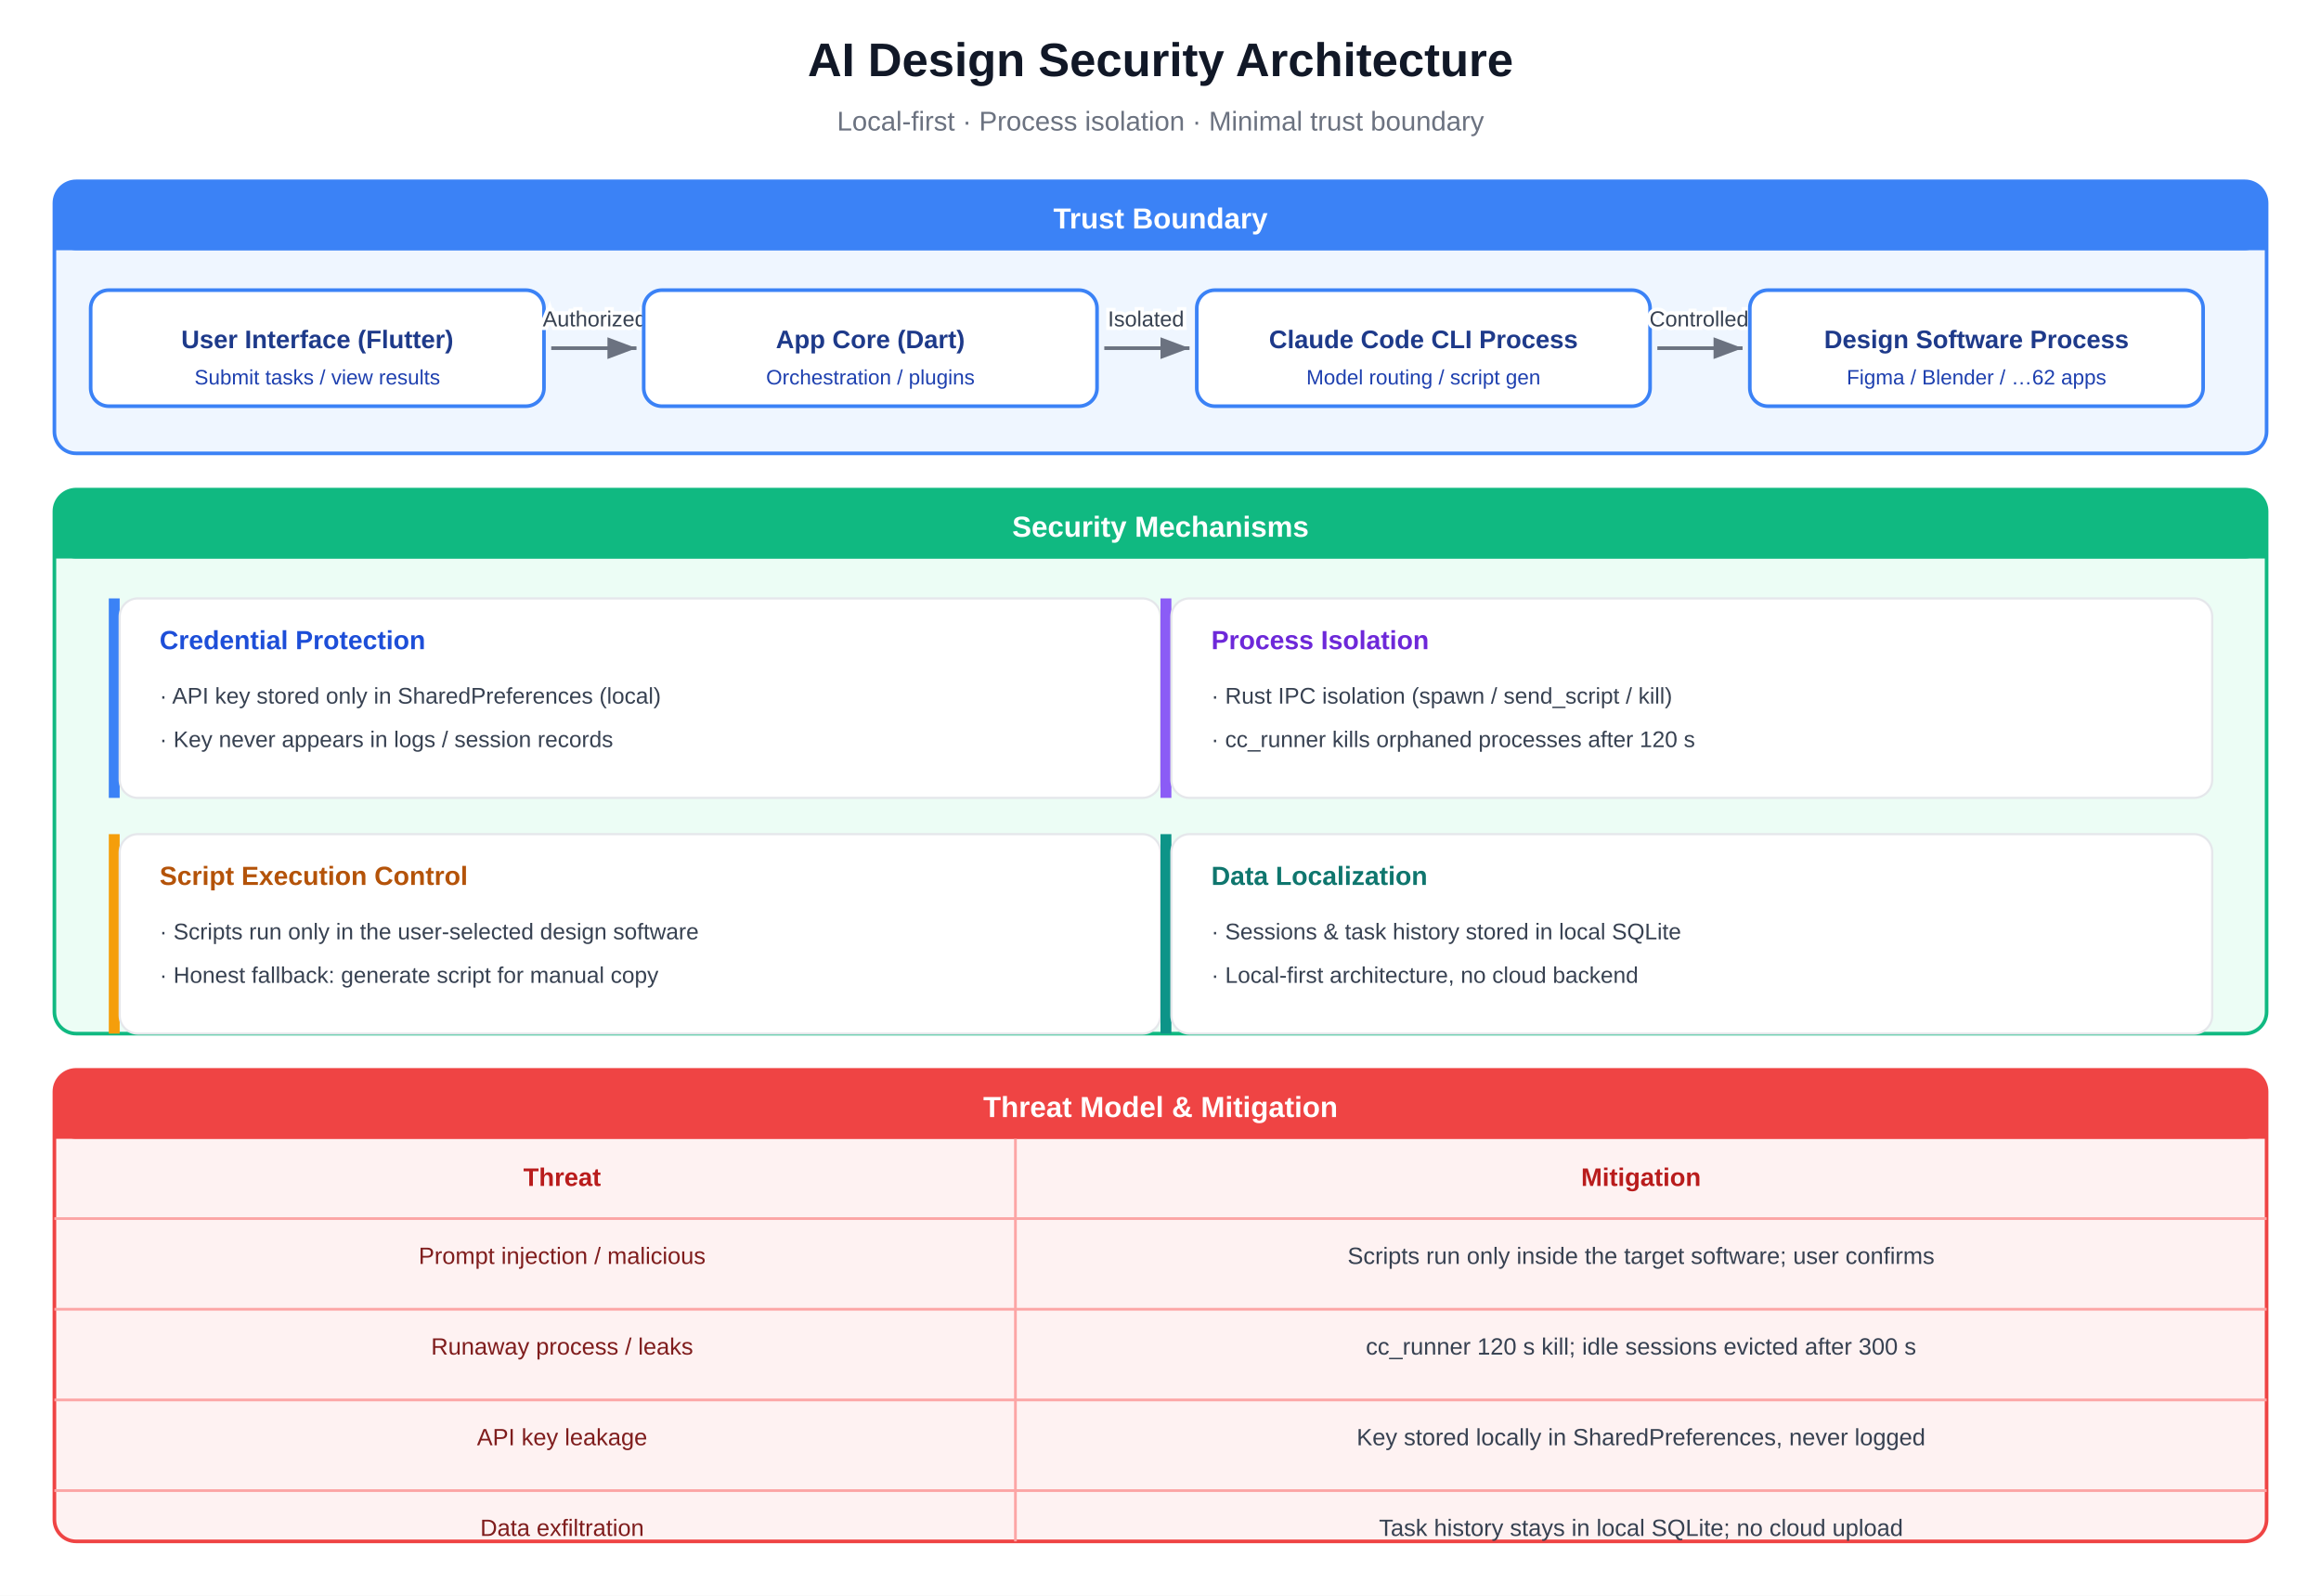
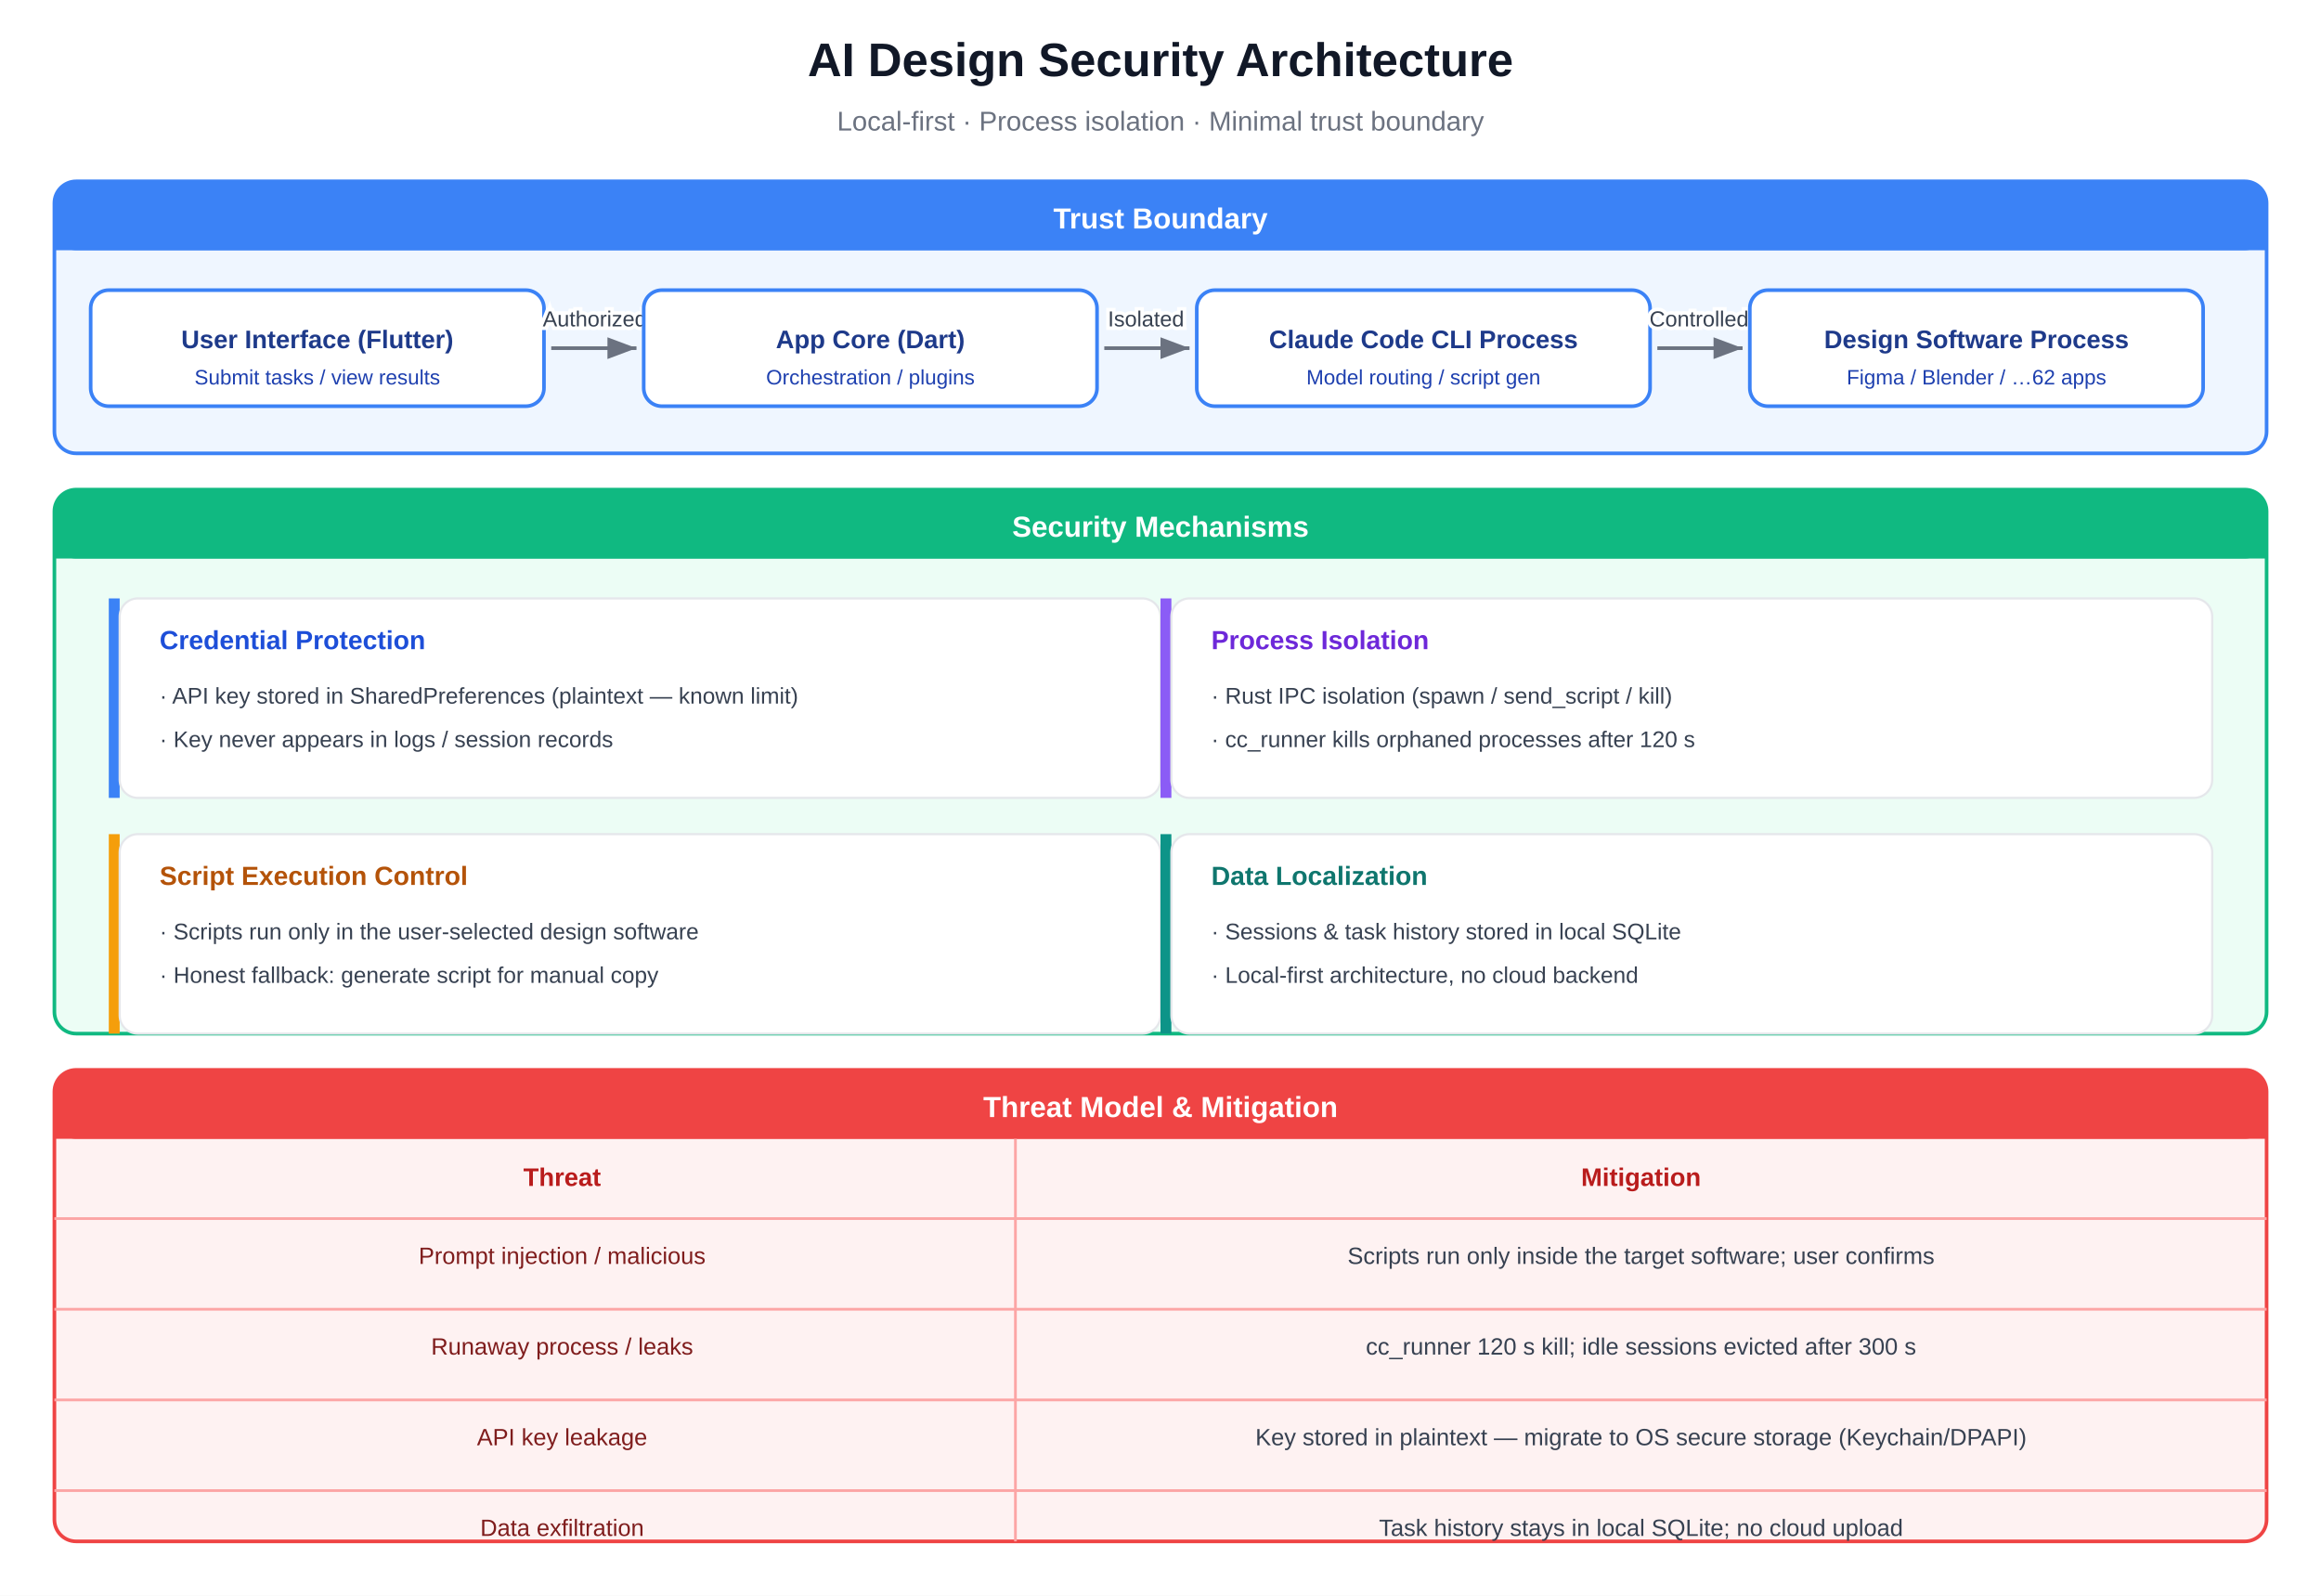
<svg xmlns="http://www.w3.org/2000/svg" width="1280" height="880" viewBox="0 0 1280 880" font-family="'Segoe UI','Helvetica Neue',Arial,sans-serif">
  <defs>
    <marker id="arrow" markerWidth="10" markerHeight="10" refX="8" refY="3" orient="auto">
      <path d="M0,0 L8,3 L0,6 Z" fill="#6b7280" />
    </marker>
    <style>
      .halo { paint-order: stroke; stroke: #ffffff; stroke-width: 4px; }
      .chip { fill: #ffffff; stroke: #d1d5db; stroke-width: 1.2; }
    </style>
  </defs>
  <rect width="1280" height="880" fill="#ffffff" />
  <text x="640" y="42" font-size="26" font-weight="bold" fill="#111827" text-anchor="middle">AI Design Security Architecture</text>
  <text x="640" y="72" font-size="15" fill="#6b7280" text-anchor="middle">Local-first · Process isolation · Minimal trust boundary</text>
  <rect x="30" y="100" width="1220" height="150" rx="12" fill="#eff6ff" stroke="#3b82f6" stroke-width="2" />
  <rect x="30" y="100" width="1220" height="38" rx="12" fill="#3b82f6" />
  <rect x="30" y="125" width="1220" height="13" fill="#3b82f6" />
  <text x="640" y="126" font-size="16" font-weight="bold" fill="#ffffff" text-anchor="middle">Trust Boundary</text>
  <rect x="50" y="160" width="250" height="64" rx="10" fill="#ffffff" stroke="#3b82f6" stroke-width="2" />
  <text x="175" y="192" font-size="14" font-weight="bold" fill="#1e3a8a" text-anchor="middle">User Interface (Flutter)</text>
  <text x="175" y="212" font-size="11.5" fill="#1e40af" text-anchor="middle">Submit tasks / view results</text>
  <line x1="304" y1="192" x2="351" y2="192" stroke="#6b7280" stroke-width="2" marker-end="url(#arrow)" />
  <text class="halo" x="328" y="180" font-size="12" fill="#374151" text-anchor="middle">Authorized</text>
  <rect x="355" y="160" width="250" height="64" rx="10" fill="#ffffff" stroke="#3b82f6" stroke-width="2" />
  <text x="480" y="192" font-size="14" font-weight="bold" fill="#1e3a8a" text-anchor="middle">App Core (Dart)</text>
  <text x="480" y="212" font-size="11.5" fill="#1e40af" text-anchor="middle">Orchestration / plugins</text>
  <line x1="609" y1="192" x2="656" y2="192" stroke="#6b7280" stroke-width="2" marker-end="url(#arrow)" />
  <text class="halo" x="632" y="180" font-size="12" fill="#374151" text-anchor="middle">Isolated</text>
  <rect x="660" y="160" width="250" height="64" rx="10" fill="#ffffff" stroke="#3b82f6" stroke-width="2" />
  <text x="785" y="192" font-size="14" font-weight="bold" fill="#1e3a8a" text-anchor="middle">Claude Code CLI Process</text>
  <text x="785" y="212" font-size="11.5" fill="#1e40af" text-anchor="middle">Model routing / script gen</text>
  <line x1="914" y1="192" x2="961" y2="192" stroke="#6b7280" stroke-width="2" marker-end="url(#arrow)" />
  <text class="halo" x="937" y="180" font-size="12" fill="#374151" text-anchor="middle">Controlled</text>
  <rect x="965" y="160" width="250" height="64" rx="10" fill="#ffffff" stroke="#3b82f6" stroke-width="2" />
  <text x="1090" y="192" font-size="14" font-weight="bold" fill="#1e3a8a" text-anchor="middle">Design Software Process</text>
  <text x="1090" y="212" font-size="11.5" fill="#1e40af" text-anchor="middle">Figma / Blender / …62 apps</text>
  <rect x="30" y="270" width="1220" height="300" rx="12" fill="#ecfdf5" stroke="#10b981" stroke-width="2" />
  <rect x="30" y="270" width="1220" height="38" rx="12" fill="#10b981" />
  <rect x="30" y="295" width="1220" height="13" fill="#10b981" />
  <text x="640" y="296" font-size="16" font-weight="bold" fill="#ffffff" text-anchor="middle">Security Mechanisms</text>
  <rect x="60" y="330" width="6" height="110" fill="#3b82f6" />
  <rect x="66" y="330" width="574" height="110" rx="10" fill="#ffffff" stroke="#e5e7eb" stroke-width="1.2" />
  <text x="88" y="358" font-size="14.5" font-weight="bold" fill="#1d4ed8">Credential Protection</text>
-   <text x="88" y="388" font-size="12.5" fill="#374151">· API key stored only in SharedPreferences (local)</text>
+   <text x="88" y="388" font-size="12.5" fill="#374151">· API key stored in SharedPreferences (plaintext — known limit)</text>
  <text x="88" y="412" font-size="12.5" fill="#374151">· Key never appears in logs / session records</text>
  <rect x="640" y="330" width="6" height="110" fill="#8b5cf6" />
  <rect x="646" y="330" width="574" height="110" rx="10" fill="#ffffff" stroke="#e5e7eb" stroke-width="1.2" />
  <text x="668" y="358" font-size="14.5" font-weight="bold" fill="#6d28d9">Process Isolation</text>
  <text x="668" y="388" font-size="12.5" fill="#374151">· Rust IPC isolation (spawn / send_script / kill)</text>
  <text x="668" y="412" font-size="12.5" fill="#374151">· cc_runner kills orphaned processes after 120 s</text>
  <rect x="60" y="460" width="6" height="110" fill="#f59e0b" />
  <rect x="66" y="460" width="574" height="110" rx="10" fill="#ffffff" stroke="#e5e7eb" stroke-width="1.2" />
  <text x="88" y="488" font-size="14.5" font-weight="bold" fill="#b45309">Script Execution Control</text>
  <text x="88" y="518" font-size="12.5" fill="#374151">· Scripts run only in the user-selected design software</text>
  <text x="88" y="542" font-size="12.5" fill="#374151">· Honest fallback: generate script for manual copy</text>
  <rect x="640" y="460" width="6" height="110" fill="#0d9488" />
  <rect x="646" y="460" width="574" height="110" rx="10" fill="#ffffff" stroke="#e5e7eb" stroke-width="1.2" />
  <text x="668" y="488" font-size="14.5" font-weight="bold" fill="#0f766e">Data Localization</text>
  <text x="668" y="518" font-size="12.5" fill="#374151">· Sessions &amp; task history stored in local SQLite</text>
  <text x="668" y="542" font-size="12.5" fill="#374151">· Local-first architecture, no cloud backend</text>
  <rect x="30" y="590" width="1220" height="260" rx="12" fill="#fef2f2" stroke="#ef4444" stroke-width="2" />
  <rect x="30" y="590" width="1220" height="38" rx="12" fill="#ef4444" />
  <rect x="30" y="615" width="1220" height="13" fill="#ef4444" />
  <text x="640" y="616" font-size="16" font-weight="bold" fill="#ffffff" text-anchor="middle">Threat Model &amp; Mitigation</text>
  <line x1="560" y1="628" x2="560" y2="850" stroke="#fca5a5" stroke-width="1.5" />
  <text x="310" y="654" font-size="14" font-weight="bold" fill="#b91c1c" text-anchor="middle">Threat</text>
  <text x="905" y="654" font-size="14" font-weight="bold" fill="#b91c1c" text-anchor="middle">Mitigation</text>
  <line x1="30" y1="672" x2="1250" y2="672" stroke="#fca5a5" stroke-width="1.5" />
  <text x="310" y="697" font-size="13" fill="#7f1d1d" text-anchor="middle">Prompt injection / malicious</text>
  <text x="905" y="697" font-size="13" fill="#374151" text-anchor="middle">Scripts run only inside the target software; user confirms</text>
  <line x1="30" y1="722" x2="1250" y2="722" stroke="#fca5a5" stroke-width="1.5" />
  <text x="310" y="747" font-size="13" fill="#7f1d1d" text-anchor="middle">Runaway process / leaks</text>
  <text x="905" y="747" font-size="13" fill="#374151" text-anchor="middle">cc_runner 120 s kill; idle sessions evicted after 300 s</text>
  <line x1="30" y1="772" x2="1250" y2="772" stroke="#fca5a5" stroke-width="1.5" />
  <text x="310" y="797" font-size="13" fill="#7f1d1d" text-anchor="middle">API key leakage</text>
-   <text x="905" y="797" font-size="13" fill="#374151" text-anchor="middle">Key stored locally in SharedPreferences, never logged</text>
+   <text x="905" y="797" font-size="13" fill="#374151" text-anchor="middle">Key stored in plaintext — migrate to OS secure storage (Keychain/DPAPI)</text>
  <line x1="30" y1="822" x2="1250" y2="822" stroke="#fca5a5" stroke-width="1.5" />
  <text x="310" y="847" font-size="13" fill="#7f1d1d" text-anchor="middle">Data exfiltration</text>
  <text x="905" y="847" font-size="13" fill="#374151" text-anchor="middle">Task history stays in local SQLite; no cloud upload</text>
</svg>
